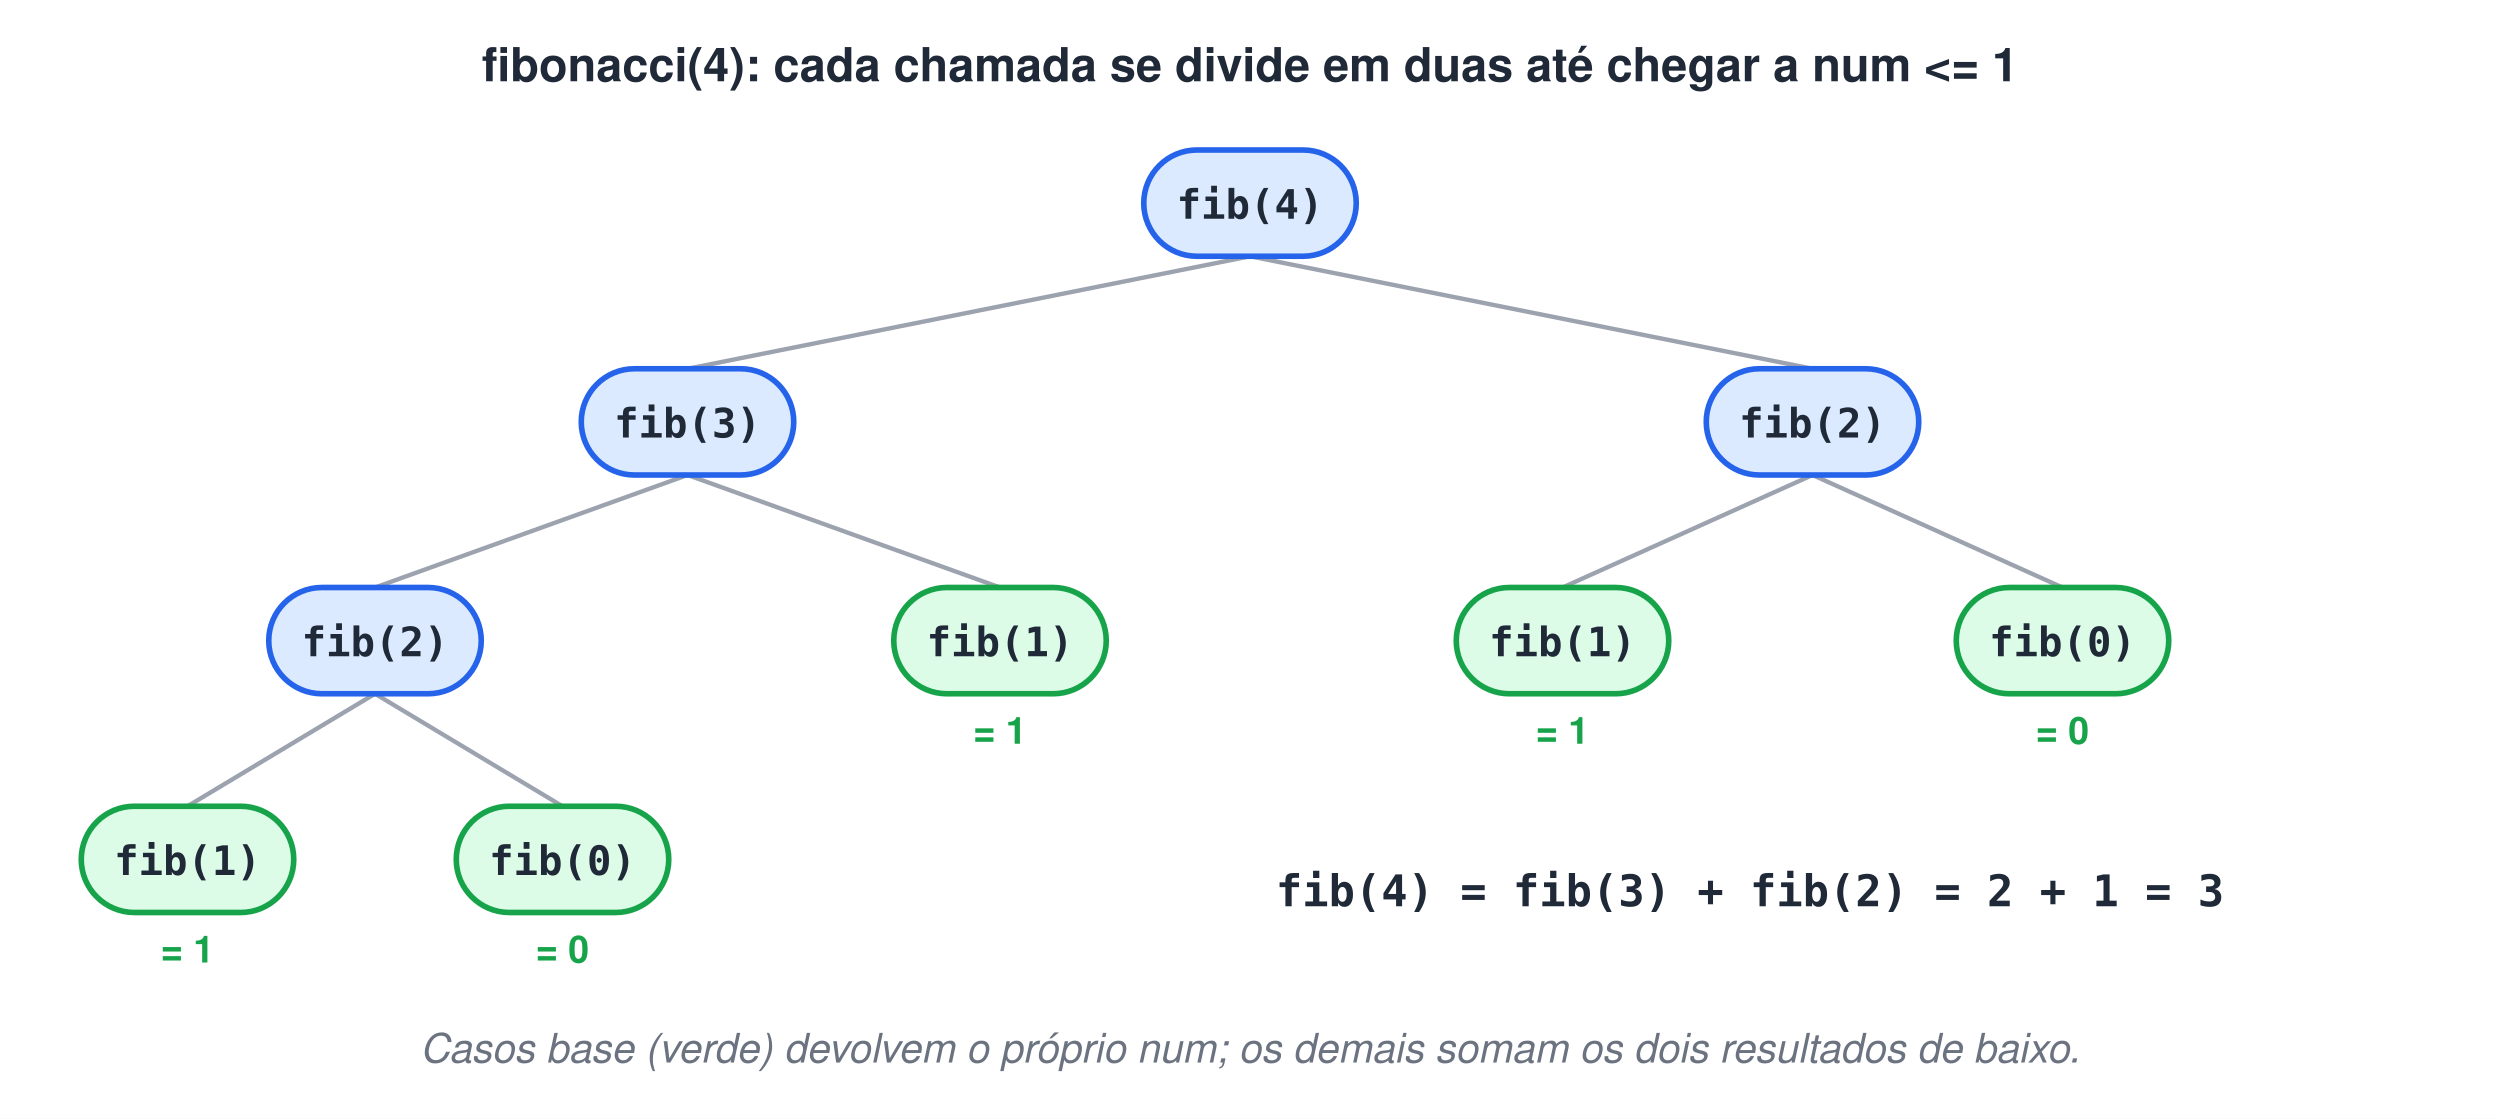
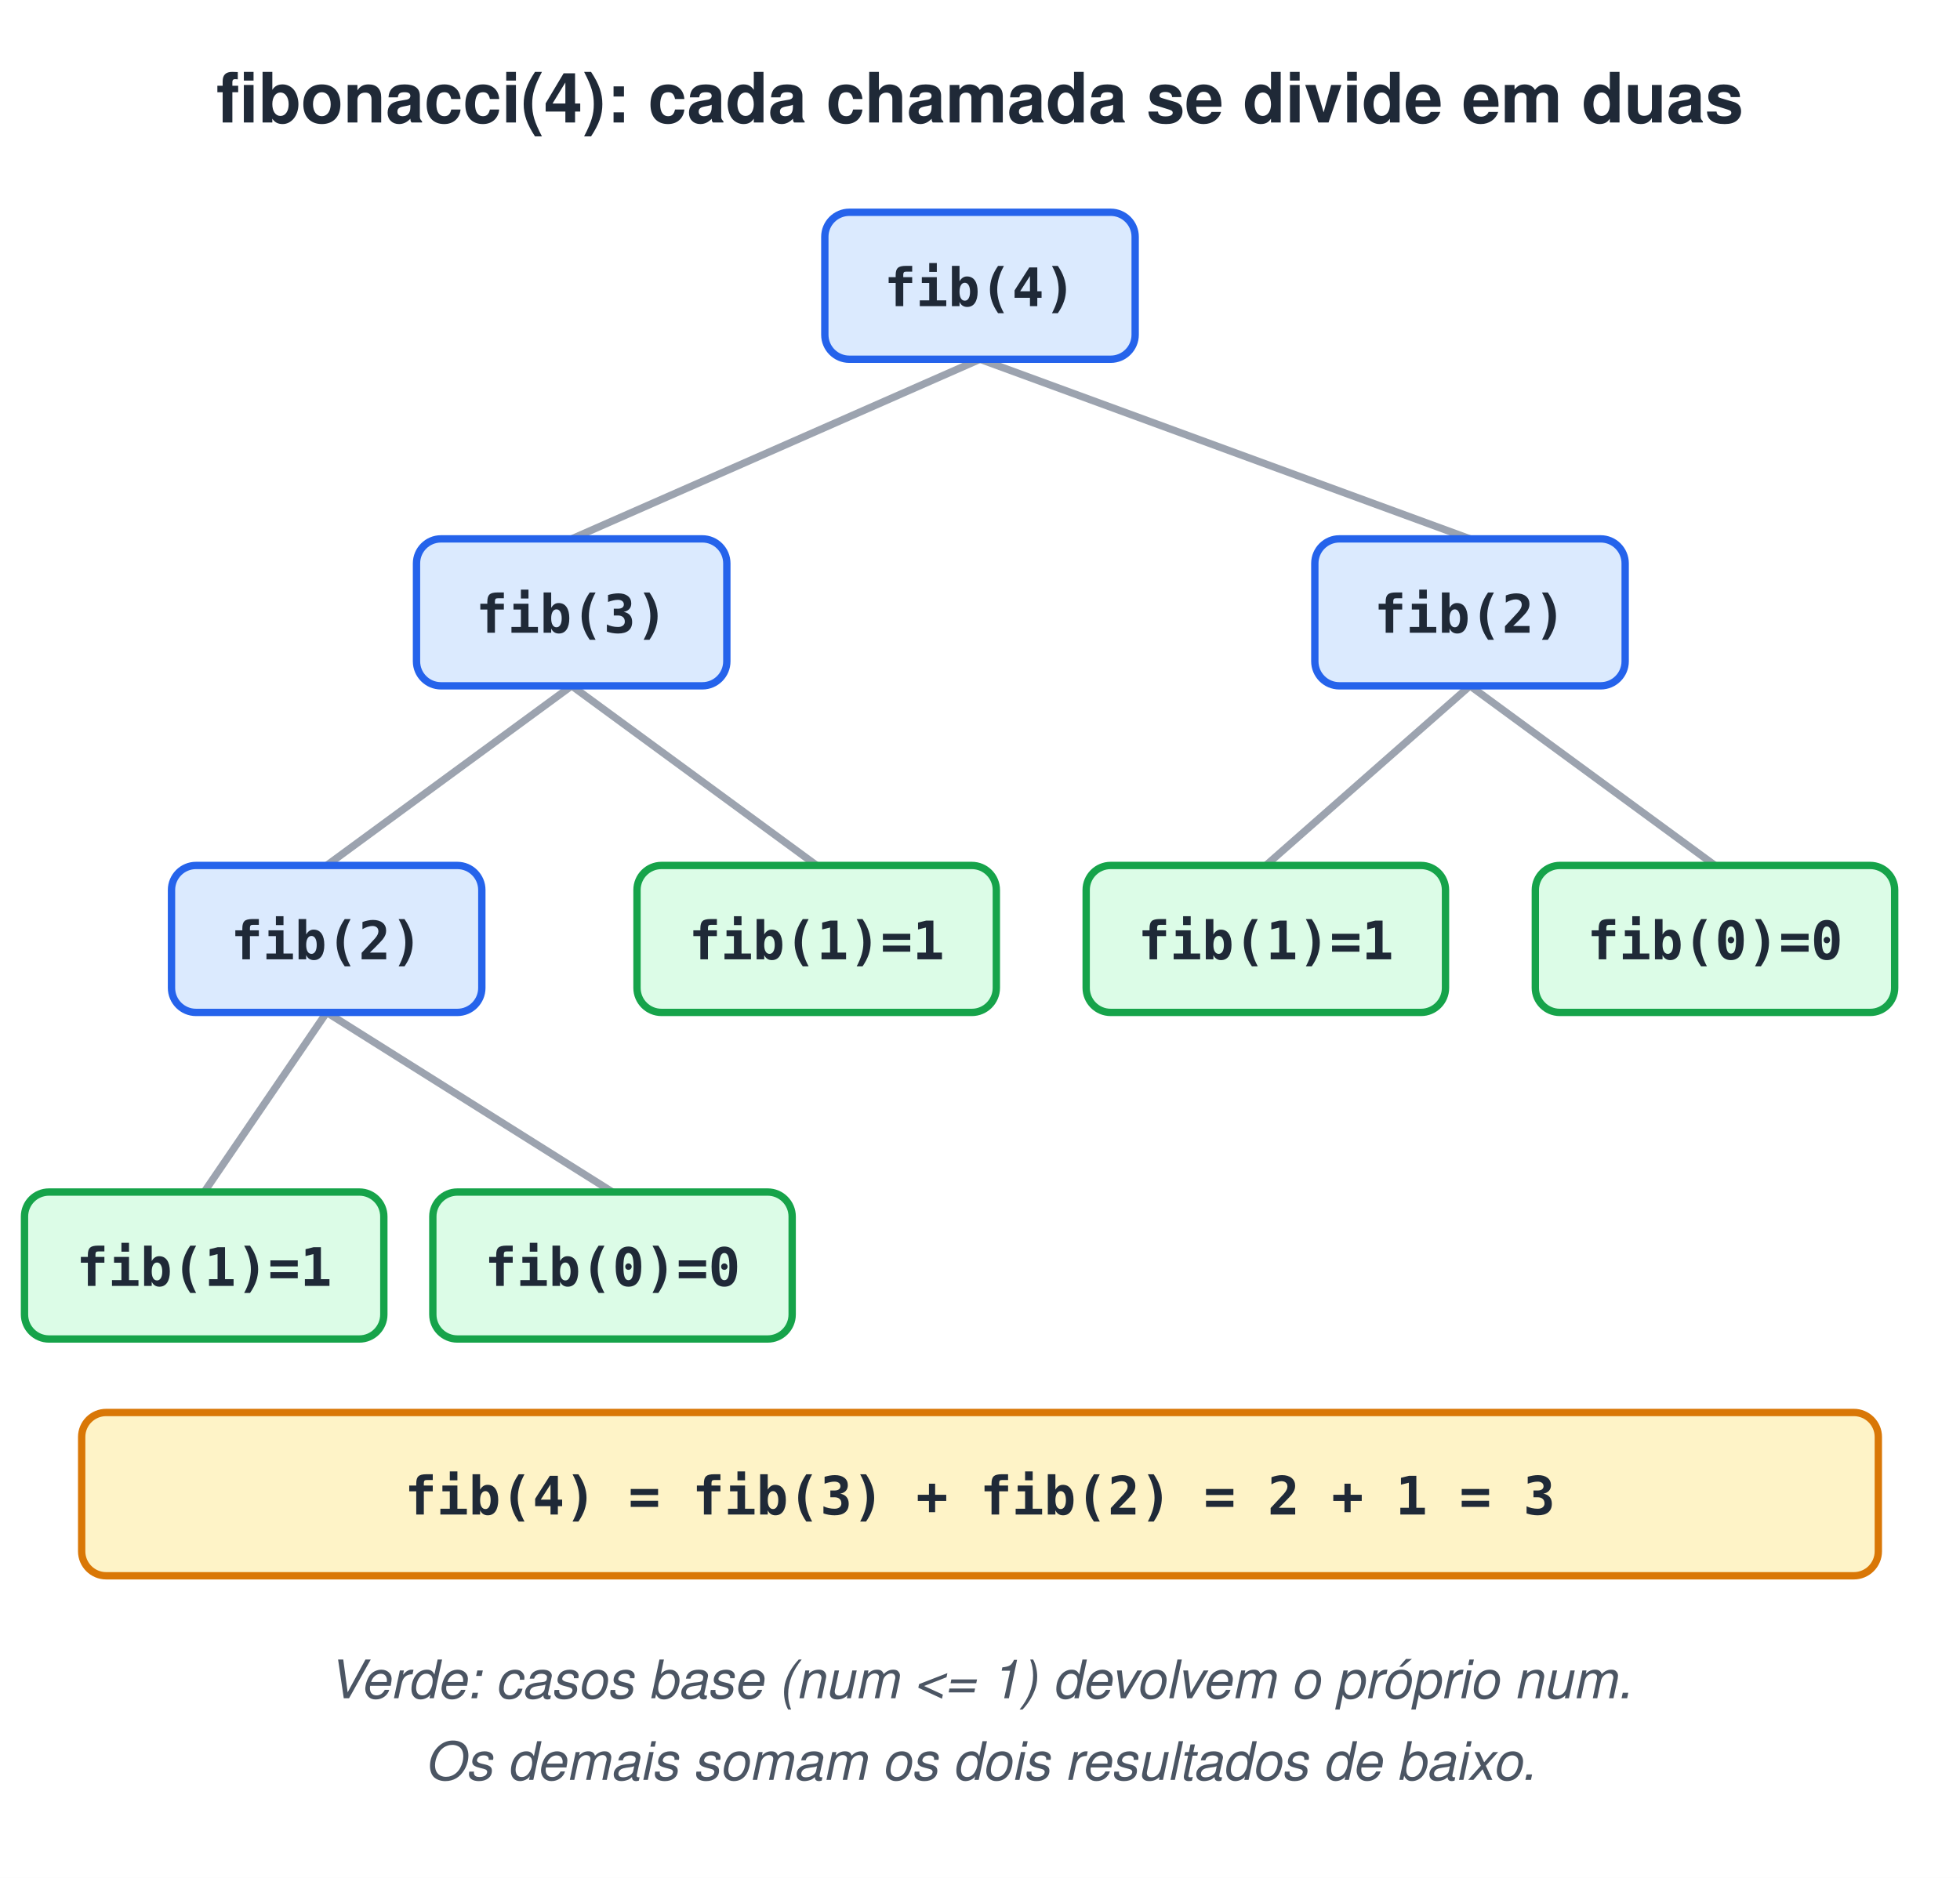
- <svg xmlns="http://www.w3.org/2000/svg" width="800" height="358" viewBox="0 0 800 358">
-   <style>text{font-family:Helvetica, Arial, 'DejaVu Sans', sans-serif}.m{font-family:Menlo, Consolas, 'DejaVu Sans Mono', monospace}</style>
-   <rect width="100%" height="100%" fill="#ffffff" />
-   <text x="400" y="26" font-size="15" font-weight="bold" fill="#1F2937" text-anchor="middle">fibonacci(4): cada chamada se divide em duas até chegar a num &lt;= 1</text>
-   <line x1="400" y1="82" x2="220" y2="118" stroke="#9CA3AF" stroke-width="1.4" />
-   <line x1="400" y1="82" x2="580" y2="118" stroke="#9CA3AF" stroke-width="1.4" />
-   <line x1="220" y1="152" x2="120" y2="188" stroke="#9CA3AF" stroke-width="1.4" />
-   <line x1="220" y1="152" x2="320" y2="188" stroke="#9CA3AF" stroke-width="1.4" />
-   <line x1="580" y1="152" x2="500" y2="188" stroke="#9CA3AF" stroke-width="1.4" />
-   <line x1="580" y1="152" x2="660" y2="188" stroke="#9CA3AF" stroke-width="1.4" />
-   <line x1="120" y1="222" x2="60" y2="258" stroke="#9CA3AF" stroke-width="1.4" />
-   <line x1="120" y1="222" x2="180" y2="258" stroke="#9CA3AF" stroke-width="1.4" />
-   <rect x="366" y="48" width="68" height="34" rx="17" fill="#DBEAFE" stroke="#2563EB" stroke-width="1.8" />
-   <text x="400" y="70" class="m" font-size="13" font-weight="bold" fill="#1F2937" text-anchor="middle">fib(4)</text>
-   <rect x="186" y="118" width="68" height="34" rx="17" fill="#DBEAFE" stroke="#2563EB" stroke-width="1.8" />
-   <text x="220" y="140" class="m" font-size="13" font-weight="bold" fill="#1F2937" text-anchor="middle">fib(3)</text>
-   <rect x="546" y="118" width="68" height="34" rx="17" fill="#DBEAFE" stroke="#2563EB" stroke-width="1.8" />
-   <text x="580" y="140" class="m" font-size="13" font-weight="bold" fill="#1F2937" text-anchor="middle">fib(2)</text>
-   <rect x="86" y="188" width="68" height="34" rx="17" fill="#DBEAFE" stroke="#2563EB" stroke-width="1.8" />
-   <text x="120" y="210" class="m" font-size="13" font-weight="bold" fill="#1F2937" text-anchor="middle">fib(2)</text>
-   <rect x="286" y="188" width="68" height="34" rx="17" fill="#DCFCE7" stroke="#16A34A" stroke-width="1.8" />
-   <text x="320" y="210" class="m" font-size="13" font-weight="bold" fill="#1F2937" text-anchor="middle">fib(1)</text>
-   <text x="320" y="238" font-size="12" font-weight="bold" fill="#16A34A" text-anchor="middle">= 1</text>
-   <rect x="466" y="188" width="68" height="34" rx="17" fill="#DCFCE7" stroke="#16A34A" stroke-width="1.8" />
-   <text x="500" y="210" class="m" font-size="13" font-weight="bold" fill="#1F2937" text-anchor="middle">fib(1)</text>
-   <text x="500" y="238" font-size="12" font-weight="bold" fill="#16A34A" text-anchor="middle">= 1</text>
-   <rect x="626" y="188" width="68" height="34" rx="17" fill="#DCFCE7" stroke="#16A34A" stroke-width="1.8" />
-   <text x="660" y="210" class="m" font-size="13" font-weight="bold" fill="#1F2937" text-anchor="middle">fib(0)</text>
-   <text x="660" y="238" font-size="12" font-weight="bold" fill="#16A34A" text-anchor="middle">= 0</text>
-   <rect x="26" y="258" width="68" height="34" rx="17" fill="#DCFCE7" stroke="#16A34A" stroke-width="1.8" />
-   <text x="60" y="280" class="m" font-size="13" font-weight="bold" fill="#1F2937" text-anchor="middle">fib(1)</text>
-   <text x="60" y="308" font-size="12" font-weight="bold" fill="#16A34A" text-anchor="middle">= 1</text>
-   <rect x="146" y="258" width="68" height="34" rx="17" fill="#DCFCE7" stroke="#16A34A" stroke-width="1.8" />
-   <text x="180" y="280" class="m" font-size="13" font-weight="bold" fill="#1F2937" text-anchor="middle">fib(0)</text>
-   <text x="180" y="308" font-size="12" font-weight="bold" fill="#16A34A" text-anchor="middle">= 0</text>
-   <text x="560" y="290" class="m" font-size="14" font-weight="bold" fill="#1F2937" text-anchor="middle">fib(4) = fib(3) + fib(2) = 2 + 1 = 3</text>
-   <text x="400" y="340" font-size="13" font-style="italic" fill="#6B7280" text-anchor="middle">Casos base (verde) devolvem o próprio num; os demais somam os dois resultados de baixo.</text>
+ <svg xmlns="http://www.w3.org/2000/svg" width="480" height="460" viewBox="0 0 480 460">
+   <style>text{white-space:pre;font-family:Helvetica,Arial,sans-serif;font-size:14px;fill:#1F2937}.t{font-size:17px;font-weight:bold}.b{font-weight:bold}.m{font-family:Menlo,Consolas,monospace;font-size:13px}.s{font-size:12.5px;fill:#4B5563}.n{font-size:13px;font-style:italic;fill:#4B5563}.c{text-anchor:middle}.r{text-anchor:end}.xB{fill:#DBEAFE;stroke:#2563EB}.xG{fill:#DCFCE7;stroke:#16A34A}.xO{fill:#FEF3C7;stroke:#D97706}.xP{fill:#EDE9FE;stroke:#7C3AED}.xR{fill:#FEE2E2;stroke:#DC2626}.xY{fill:#F3F4F6;stroke:#9CA3AF}.xW{fill:#fff;stroke:#9CA3AF}.xT{fill:#CCFBF1;stroke:#0D9488}.xK{fill:#FCE7F3;stroke:#DB2777}rect,ellipse,polygon{stroke-width:1.8}.l{stroke:#6B7280;stroke-width:1.8;fill:none}.d{stroke-dasharray:5 4}</style>
+   <defs>
+     <marker id="a" viewBox="0 0 10 10" refX="9" refY="5" markerWidth="7" markerHeight="7" orient="auto-start-reverse">
+       <path d="M0,0L10,5L0,10z" fill="#6B7280" />
+     </marker>
+   </defs>
+   <rect width="100%" height="100%" fill="#fff" />
+   <text x="240.0" y="30" class="t c">fibonacci(4): cada chamada se divide em duas</text>
+   <line x1="240" y1="88" x2="140" y2="132" stroke="#9CA3AF" stroke-width="1.8" />
+   <line x1="240" y1="88" x2="360" y2="132" stroke="#9CA3AF" stroke-width="1.8" />
+   <line x1="140" y1="168" x2="80" y2="212" stroke="#9CA3AF" stroke-width="1.8" />
+   <line x1="140" y1="168" x2="200" y2="212" stroke="#9CA3AF" stroke-width="1.8" />
+   <line x1="360" y1="168" x2="310" y2="212" stroke="#9CA3AF" stroke-width="1.8" />
+   <line x1="360" y1="168" x2="420" y2="212" stroke="#9CA3AF" stroke-width="1.8" />
+   <line x1="80" y1="248" x2="50" y2="292" stroke="#9CA3AF" stroke-width="1.8" />
+   <line x1="80" y1="248" x2="150" y2="292" stroke="#9CA3AF" stroke-width="1.8" />
+   <rect x="202.0" y="52.0" width="76" height="36" rx="6" class="xB" />
+   <text x="240" y="75" class="m b c">fib(4)</text>
+   <rect x="102.0" y="132.0" width="76" height="36" rx="6" class="xB" />
+   <text x="140" y="155" class="m b c">fib(3)</text>
+   <rect x="322.0" y="132.0" width="76" height="36" rx="6" class="xB" />
+   <text x="360" y="155" class="m b c">fib(2)</text>
+   <rect x="42.0" y="212.0" width="76" height="36" rx="6" class="xB" />
+   <text x="80" y="235" class="m b c">fib(2)</text>
+   <rect x="156.0" y="212.0" width="88" height="36" rx="6" class="xG" />
+   <text x="200" y="235" class="m b c">fib(1)=1</text>
+   <rect x="266.0" y="212.0" width="88" height="36" rx="6" class="xG" />
+   <text x="310" y="235" class="m b c">fib(1)=1</text>
+   <rect x="376.0" y="212.0" width="88" height="36" rx="6" class="xG" />
+   <text x="420" y="235" class="m b c">fib(0)=0</text>
+   <rect x="6.0" y="292.0" width="88" height="36" rx="6" class="xG" />
+   <text x="50" y="315" class="m b c">fib(1)=1</text>
+   <rect x="106.0" y="292.0" width="88" height="36" rx="6" class="xG" />
+   <text x="150" y="315" class="m b c">fib(0)=0</text>
+   <rect x="20" y="346" width="440" height="40" rx="6" class="xO" />
+   <text x="240" y="371" class="m b c">fib(4) = fib(3) + fib(2) = 2 + 1 = 3</text>
+   <text x="240.0" y="416" class="n c">Verde: casos base (num &lt;= 1) devolvem o próprio num.</text>
+   <text x="240.0" y="436" class="n c">Os demais somam os dois resultados de baixo.</text>
</svg>
